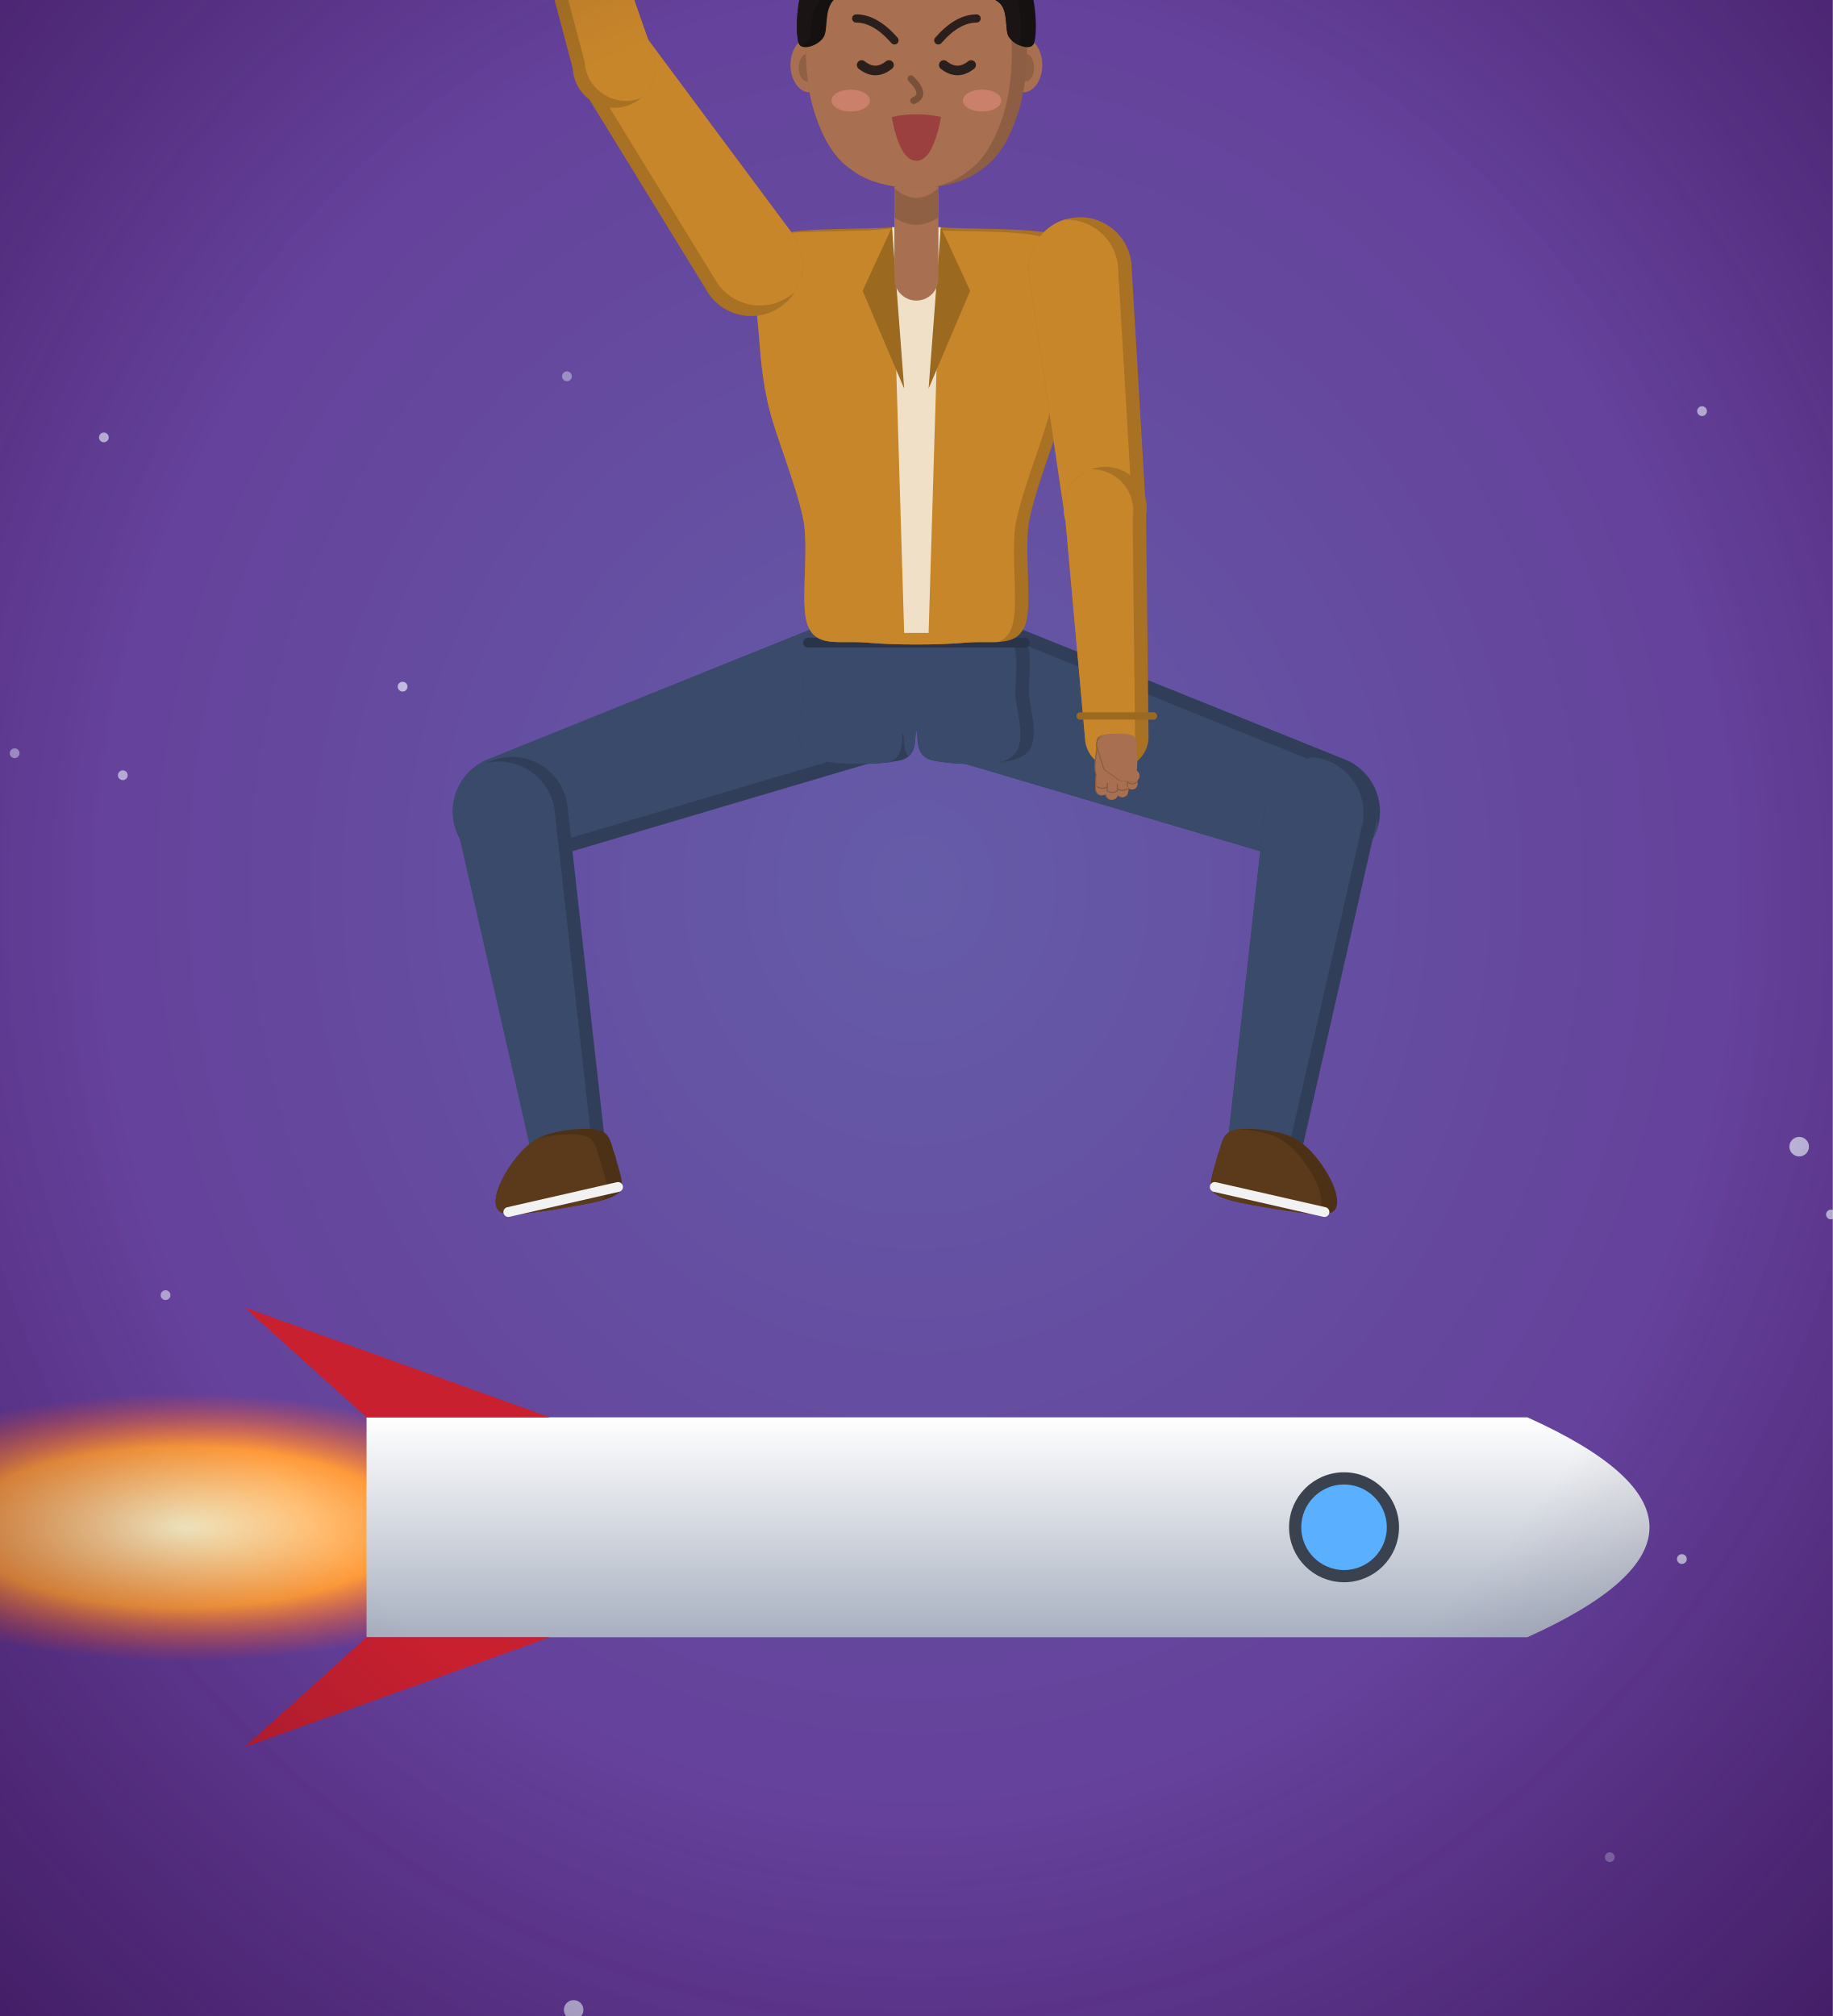
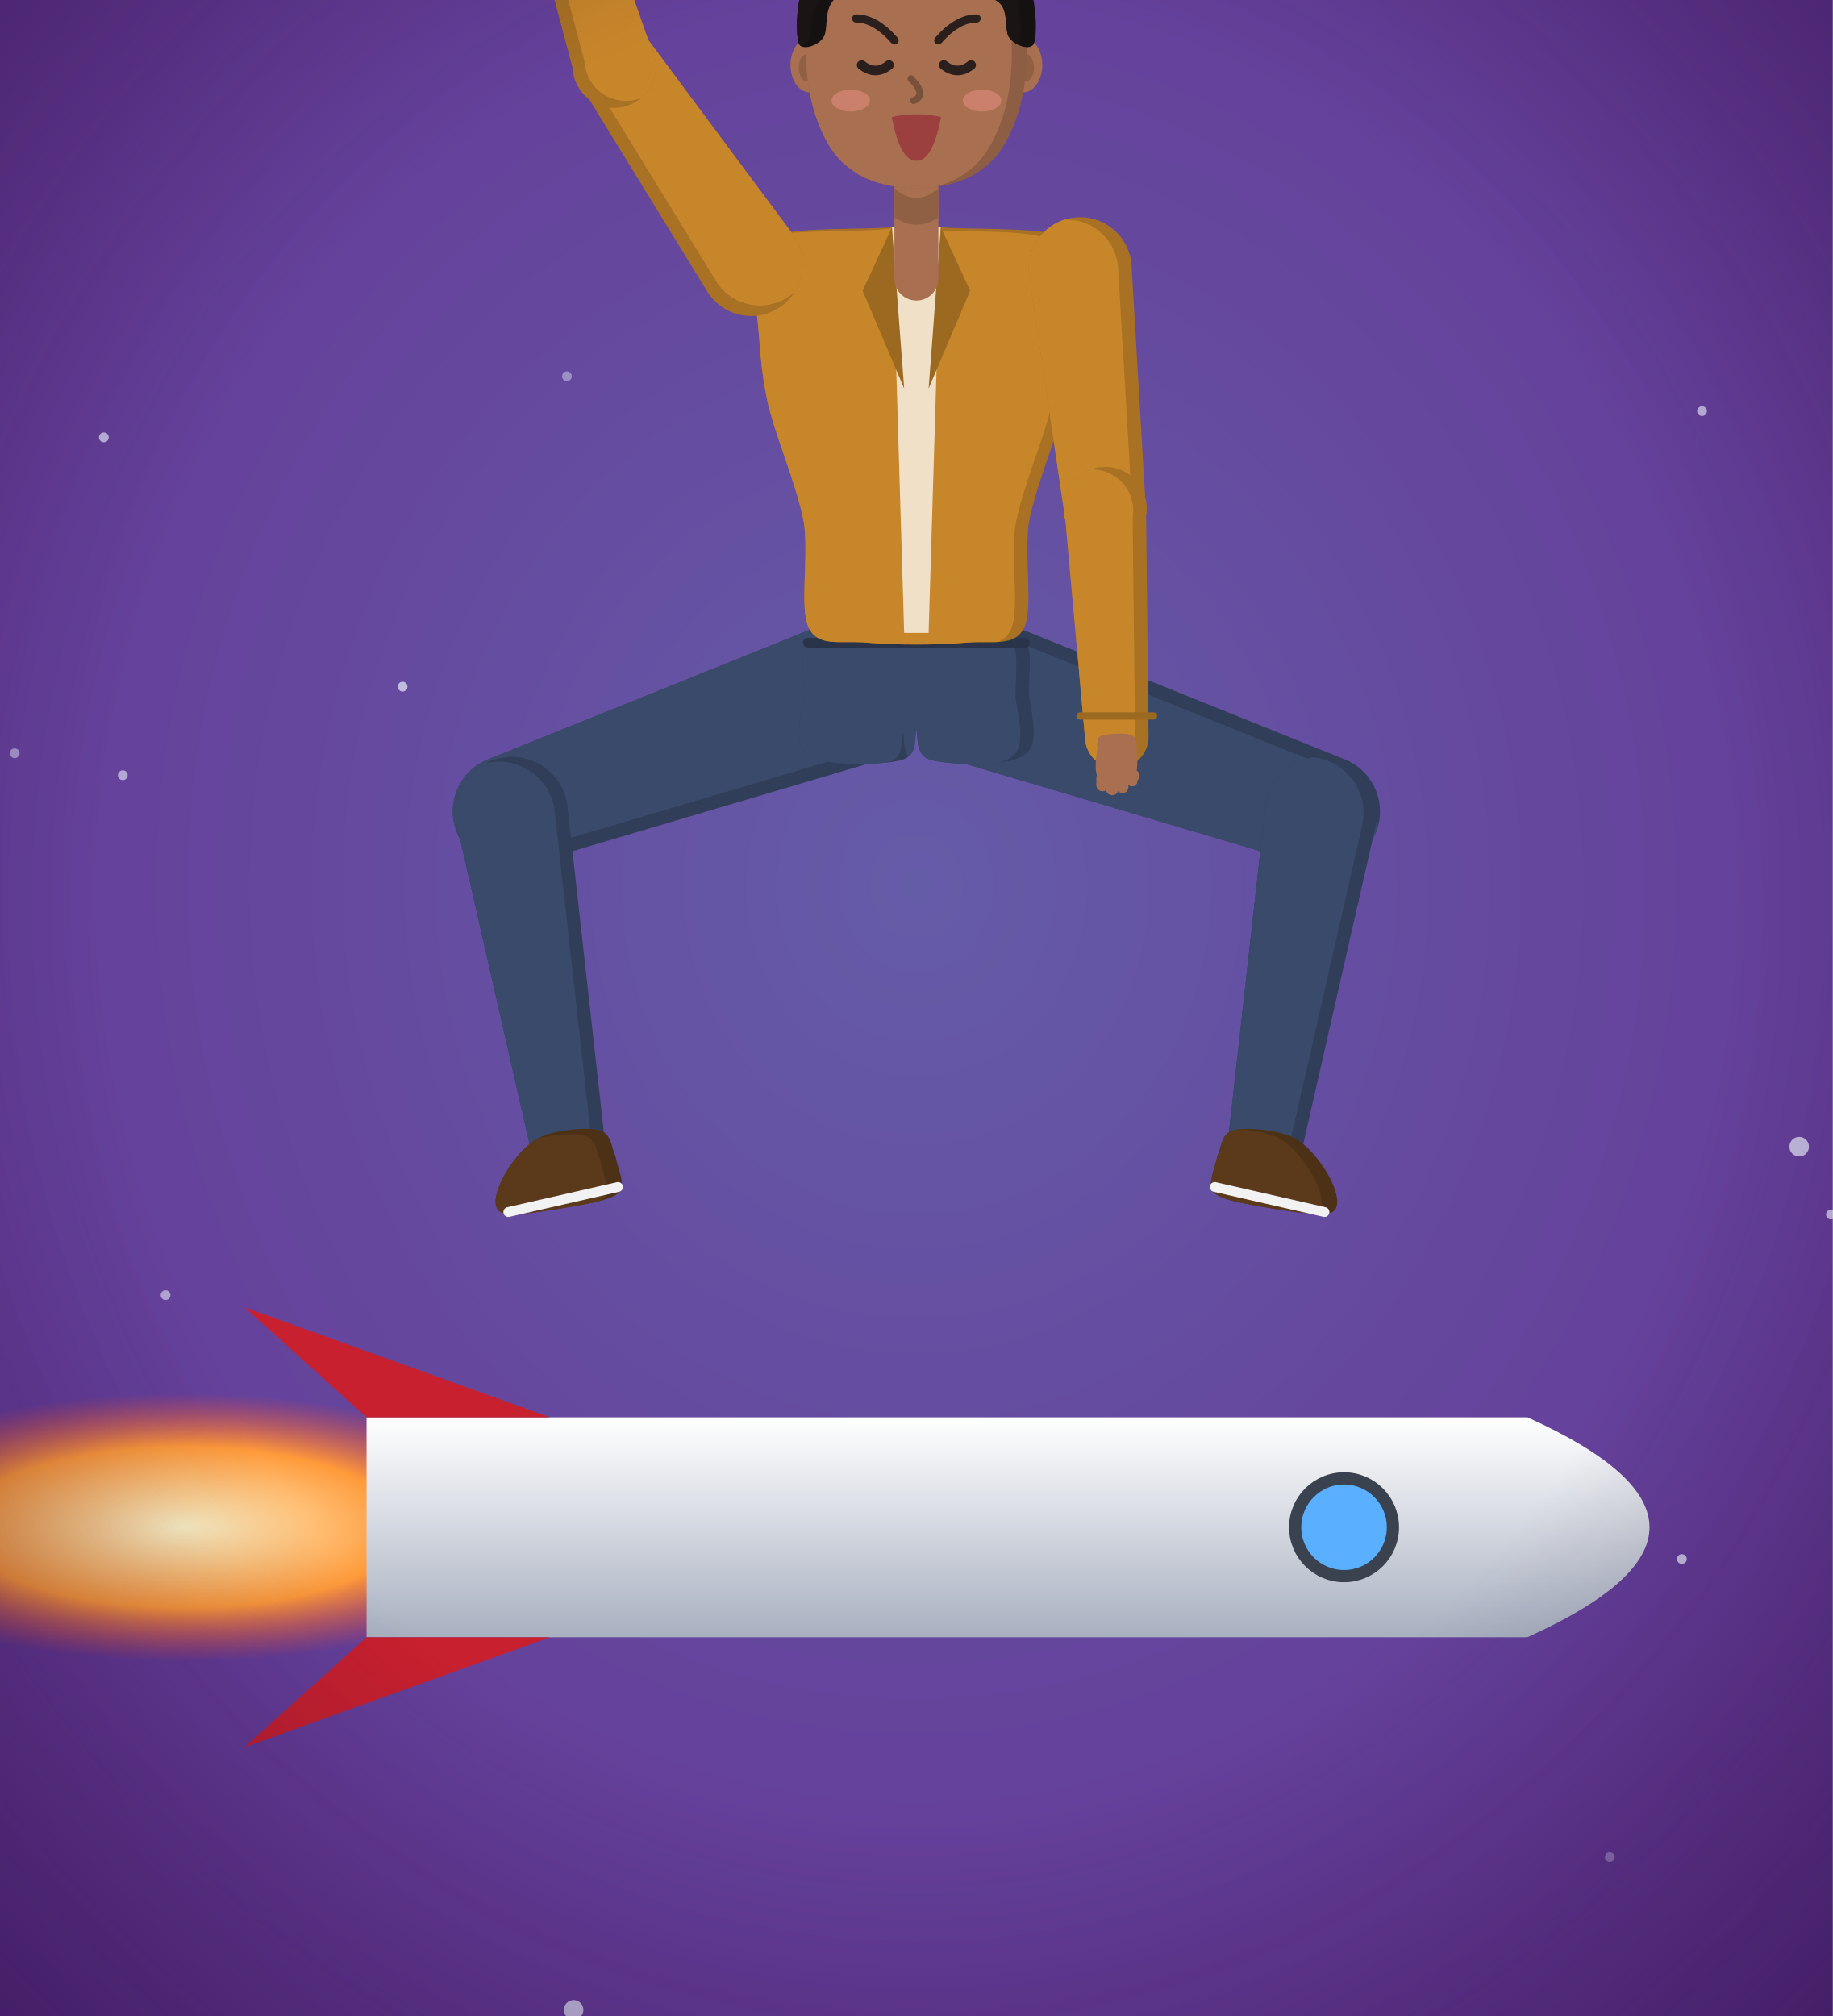
<svg xmlns="http://www.w3.org/2000/svg" viewBox="0 0 300 330" width="300" height="330">
  <defs>
    <radialGradient id="col_exoskeletalists-bg" cx="50%" cy="44%" r="80%">
      <stop offset="0%" stop-color="#655ca8" stop-opacity="1" />
      <stop offset="100%" stop-color="#652d91" stop-opacity="1" />
    </radialGradient>
    <radialGradient id="col_exoskeletalists-vg" cx="50%" cy="45%" r="75%">
      <stop offset="60%" stop-color="#1a0a30" stop-opacity="0" />
      <stop offset="100%" stop-color="#1a0a30" stop-opacity="0.45" />
    </radialGradient>
    <linearGradient id="sj-r" x1="0" y1="0" x2="0" y2="1">
      <stop offset="0%" stop-color="#ffffff" stop-opacity="1" />
      <stop offset="100%" stop-color="#a8b0c0" stop-opacity="1" />
    </linearGradient>
    <radialGradient id="sj-f" cx="50%" cy="50%" r="50%">
      <stop offset="0%" stop-color="#fff4c8" stop-opacity="1" />
      <stop offset="60%" stop-color="#ff9a3a" stop-opacity="1" />
      <stop offset="100%" stop-color="#ff4a2a" stop-opacity="0" />
    </radialGradient>
  </defs>
  <rect width="300" height="330" fill="url(#col_exoskeletalists-bg)" />
  <circle cx="278.6" cy="67.3" r="0.8" fill="#eef2ff" opacity="0.65" />
  <circle cx="27.1" cy="212.0" r="0.8" fill="#eef2ff" opacity="0.55" />
  <circle cx="74.4" cy="265.7" r="0.8" fill="#eef2ff" opacity="0.60" />
  <circle cx="294.5" cy="187.7" r="1.6" fill="#eef2ff" opacity="0.70" />
  <circle cx="17.0" cy="71.6" r="0.8" fill="#eef2ff" opacity="0.67" />
  <circle cx="93.9" cy="329.0" r="1.6" fill="#eef2ff" opacity="0.71" />
  <circle cx="65.9" cy="112.4" r="0.8" fill="#eef2ff" opacity="0.67" />
  <circle cx="29.2" cy="248.9" r="0.8" fill="#eef2ff" opacity="0.66" />
  <circle cx="2.4" cy="123.3" r="0.8" fill="#eef2ff" opacity="0.47" />
  <circle cx="92.8" cy="61.6" r="0.8" fill="#eef2ff" opacity="0.41" />
  <circle cx="263.5" cy="304.0" r="0.8" fill="#eef2ff" opacity="0.35" />
  <circle cx="299.7" cy="198.8" r="0.8" fill="#eef2ff" opacity="0.71" />
  <circle cx="275.3" cy="255.2" r="0.8" fill="#eef2ff" opacity="0.73" />
  <circle cx="20.1" cy="126.9" r="0.8" fill="#eef2ff" opacity="0.58" />
  <ellipse cx="30" cy="250" rx="60" ry="22" fill="url(#sj-f)" />
  <path d="M60,232 L250,232 Q290,250 250,268 L60,268 Z" fill="url(#sj-r)" />
  <path d="M60,232 L40,214 L90,232 Z M60,268 L40,286 L90,268 Z" fill="#c8202e" />
  <circle cx="220" cy="250" r="8" fill="#5ab0ff" stroke="#3a4250" stroke-width="2" />
  <g id="sj">
    <g data-part="hairBack" transform="translate(150,30.8) rotate(0) scale(40) translate(0,1.92)">
      <g transform="translate(0,-1.92) scale(1.12) translate(0,1.92)" />
    </g>
    <g data-part="thighL" transform="translate(160.4,113.2) rotate(-70) scale(40) translate(-0.26,-0.14)">
      <clipPath id="sj-thighLc0">
        <path d="M-0.04,0.16L0.05,1.63A0.23,0.23 0 0 0 0.51,1.63L0.56,0.15A0.3,0.3 0 1 0 -0.04,0.16Z" />
      </clipPath>
      <path d="M-0.04,0.16L0.05,1.63A0.23,0.23 0 0 0 0.51,1.63L0.56,0.15A0.3,0.3 0 1 0 -0.04,0.16Z" fill="#313e59" />
      <g clip-path="url(#sj-thighLc0)">
        <path d="M-0.04,0.16L0.05,1.63A0.23,0.23 0 0 0 0.51,1.63L0.56,0.15A0.3,0.3 0 1 0 -0.04,0.16Z" fill="#3a4a6a" transform="translate(-0.055,0.01)" />
      </g>
    </g>
    <g data-part="thighR" transform="translate(139.6,113.2) rotate(70) scale(40) translate(0.26,-0.14)">
      <clipPath id="sj-thighRc0">
        <path d="M-0.56,0.15L-0.51,1.63A0.23,0.23 0 0 0 -0.05,1.63L0.04,0.16A0.3,0.3 0 1 0 -0.56,0.15Z" />
      </clipPath>
      <path d="M-0.56,0.15L-0.51,1.63A0.23,0.23 0 0 0 -0.05,1.63L0.04,0.16A0.3,0.3 0 1 0 -0.56,0.15Z" fill="#313e59" />
      <g clip-path="url(#sj-thighRc0)">
        <path d="M-0.56,0.15L-0.51,1.63A0.23,0.23 0 0 0 -0.05,1.63L0.04,0.16A0.3,0.3 0 1 0 -0.56,0.15Z" fill="#3a4a6a" transform="translate(-0.055,0.01)" />
      </g>
    </g>
    <g data-part="shinL" transform="translate(216.3,132.7) rotate(10) scale(40) translate(-0.28,-1.62)">
      <clipPath id="sj-shinLc0">
        <path d="M0.05,1.63L0.14,3.05A0.15,0.15 0 0 0 0.44,3.05L0.51,1.63A0.23,0.23 0 1 0 0.05,1.63Z" />
      </clipPath>
      <path d="M0.05,1.63L0.14,3.05A0.15,0.15 0 0 0 0.44,3.05L0.51,1.63A0.23,0.23 0 1 0 0.05,1.63Z" fill="#313e59" />
      <g clip-path="url(#sj-shinLc0)">
        <path d="M0.05,1.63L0.14,3.05A0.15,0.15 0 0 0 0.44,3.05L0.51,1.63A0.23,0.23 0 1 0 0.05,1.63Z" fill="#3a4a6a" transform="translate(-0.055,0.01)" />
      </g>
    </g>
    <g data-part="shinR" transform="translate(83.7,132.7) rotate(-10) scale(40) translate(0.28,-1.62)">
      <clipPath id="sj-shinRc0">
        <path d="M-0.51,1.63L-0.44,3.05A0.15,0.15 0 0 0 -0.14,3.05L-0.05,1.63A0.23,0.23 0 1 0 -0.51,1.63Z" />
      </clipPath>
      <path d="M-0.51,1.63L-0.44,3.05A0.15,0.15 0 0 0 -0.14,3.05L-0.05,1.63A0.23,0.23 0 1 0 -0.51,1.63Z" fill="#313e59" />
      <g clip-path="url(#sj-shinRc0)">
        <path d="M-0.51,1.63L-0.44,3.05A0.15,0.15 0 0 0 -0.14,3.05L-0.05,1.63A0.23,0.23 0 1 0 -0.51,1.63Z" fill="#3a4a6a" transform="translate(-0.055,0.01)" />
      </g>
    </g>
    <g data-part="footL" transform="translate(206.83,188.7) rotate(10) scale(40) translate(-0.29,-3.04)">
      <g transform="translate(0.29,3.04) scale(1.15) translate(-0.29,-3.04)">
        <clipPath id="sj-footLc0">
          <path d="M0.17,2.98C0.21,2.96 0.33,2.95 0.39,2.97C0.45,2.99 0.51,3.05 0.54,3.09C0.57,3.13 0.6,3.19 0.56,3.21C0.52,3.23 0.38,3.23 0.31,3.23C0.24,3.23 0.17,3.23 0.14,3.21C0.11,3.19 0.13,3.12 0.13,3.08C0.14,3.04 0.13,3 0.17,2.98Z" />
        </clipPath>
        <path d="M0.17,2.98C0.21,2.96 0.33,2.95 0.39,2.97C0.45,2.99 0.51,3.05 0.54,3.09C0.57,3.13 0.6,3.19 0.56,3.21C0.52,3.23 0.38,3.23 0.31,3.23C0.24,3.23 0.17,3.23 0.14,3.21C0.11,3.19 0.13,3.12 0.13,3.08C0.14,3.04 0.13,3 0.17,2.98Z" fill="#4c3116" />
        <g clip-path="url(#sj-footLc0)">
          <path d="M0.17,2.98C0.21,2.96 0.33,2.95 0.39,2.97C0.45,2.99 0.51,3.05 0.54,3.09C0.57,3.13 0.6,3.19 0.56,3.21C0.52,3.23 0.38,3.23 0.31,3.23C0.24,3.23 0.17,3.23 0.14,3.21C0.11,3.19 0.13,3.12 0.13,3.08C0.14,3.04 0.13,3 0.17,2.98Z" fill="#5a3a1a" transform="translate(-0.055,0.01)" />
        </g>
        <path d="M0.14,3.19L0.54,3.21" fill="none" stroke="#f2f2f2" stroke-width="0.035" stroke-linecap="round" />
      </g>
    </g>
    <g data-part="footR" transform="translate(93.17,188.7) rotate(-10) scale(40) translate(0.29,-3.04)">
      <g transform="translate(-0.29,3.04) scale(1.15) translate(0.29,-3.04)">
        <clipPath id="sj-footRc0">
          <path d="M-0.17,2.98C-0.21,2.96 -0.33,2.95 -0.39,2.97C-0.45,2.99 -0.51,3.05 -0.54,3.09C-0.57,3.13 -0.6,3.19 -0.56,3.21C-0.52,3.23 -0.38,3.23 -0.31,3.23C-0.24,3.23 -0.17,3.23 -0.14,3.21C-0.11,3.19 -0.13,3.12 -0.13,3.08C-0.14,3.04 -0.13,3 -0.17,2.98Z" />
        </clipPath>
        <path d="M-0.17,2.98C-0.21,2.96 -0.33,2.95 -0.39,2.97C-0.45,2.99 -0.51,3.05 -0.54,3.09C-0.57,3.13 -0.6,3.19 -0.56,3.21C-0.52,3.23 -0.38,3.23 -0.31,3.23C-0.24,3.23 -0.17,3.23 -0.14,3.21C-0.11,3.19 -0.13,3.12 -0.13,3.08C-0.14,3.04 -0.13,3 -0.17,2.98Z" fill="#4c3116" />
        <g clip-path="url(#sj-footRc0)">
          <path d="M-0.17,2.98C-0.21,2.96 -0.33,2.95 -0.39,2.97C-0.45,2.99 -0.51,3.05 -0.54,3.09C-0.57,3.13 -0.6,3.19 -0.56,3.21C-0.52,3.23 -0.38,3.23 -0.31,3.23C-0.24,3.23 -0.17,3.23 -0.14,3.21C-0.11,3.19 -0.13,3.12 -0.13,3.08C-0.14,3.04 -0.13,3 -0.17,2.98Z" fill="#5a3a1a" transform="translate(-0.055,0.01)" />
        </g>
        <path d="M-0.14,3.19L-0.54,3.21" fill="none" stroke="#f2f2f2" stroke-width="0.035" stroke-linecap="round" />
      </g>
    </g>
    <g data-part="pelvis" transform="translate(150,107.6) rotate(0) scale(40) translate(0,0)">
      <clipPath id="sj-pelvisc0">
        <path d="M0.2,-0.12C0.31,-0.12 0.39,-0.15 0.43,-0.1C0.48,-0.06 0.46,0.07 0.46,0.15C0.47,0.23 0.51,0.36 0.44,0.4C0.38,0.45 0.13,0.44 0.06,0.42C-0.01,0.4 0.01,0.32 0,0.3C-0.01,0.28 0.01,0.28 0,0.3C-0.01,0.32 0.01,0.4 -0.06,0.42C-0.13,0.44 -0.38,0.45 -0.44,0.4C-0.51,0.36 -0.47,0.23 -0.46,0.15C-0.46,0.07 -0.48,-0.06 -0.43,-0.1C-0.39,-0.15 -0.31,-0.12 -0.2,-0.12C-0.09,-0.12 0.09,-0.12 0.2,-0.12Z" />
      </clipPath>
      <path d="M0.2,-0.12C0.31,-0.12 0.39,-0.15 0.43,-0.1C0.48,-0.06 0.46,0.07 0.46,0.15C0.47,0.23 0.51,0.36 0.44,0.4C0.38,0.45 0.13,0.44 0.06,0.42C-0.01,0.4 0.01,0.32 0,0.3C-0.01,0.28 0.01,0.28 0,0.3C-0.01,0.32 0.01,0.4 -0.06,0.42C-0.13,0.44 -0.38,0.45 -0.44,0.4C-0.51,0.36 -0.47,0.23 -0.46,0.15C-0.46,0.07 -0.48,-0.06 -0.43,-0.1C-0.39,-0.15 -0.31,-0.12 -0.2,-0.12C-0.09,-0.12 0.09,-0.12 0.2,-0.12Z" fill="#313e59" />
      <g clip-path="url(#sj-pelvisc0)">
        <path d="M0.2,-0.12C0.31,-0.12 0.39,-0.15 0.43,-0.1C0.48,-0.06 0.46,0.07 0.46,0.15C0.47,0.23 0.51,0.36 0.44,0.4C0.38,0.45 0.13,0.44 0.06,0.42C-0.01,0.4 0.01,0.32 0,0.3C-0.01,0.28 0.01,0.28 0,0.3C-0.01,0.32 0.01,0.4 -0.06,0.42C-0.13,0.44 -0.38,0.45 -0.44,0.4C-0.51,0.36 -0.47,0.23 -0.46,0.15C-0.46,0.07 -0.48,-0.06 -0.43,-0.1C-0.39,-0.15 -0.31,-0.12 -0.2,-0.12C-0.09,-0.12 0.09,-0.12 0.2,-0.12Z" fill="#3a4a6a" transform="translate(-0.055,0.01)" />
      </g>
      <path d="M-0.444,-0.06L0.444,-0.06" fill="none" stroke="#29344a" stroke-width="0.04" stroke-linecap="round" />
    </g>
    <g data-part="torso" transform="translate(150,107.6) rotate(0) scale(40) translate(0,0)">
      <clipPath id="sj-torsoc0">
        <path d="M0.1,-1.76C0.21,-1.75 0.47,-1.76 0.57,-1.73C0.67,-1.7 0.68,-1.66 0.69,-1.6C0.7,-1.54 0.66,-1.47 0.65,-1.38C0.64,-1.29 0.64,-1.19 0.61,-1.05C0.58,-0.91 0.49,-0.71 0.46,-0.55C0.44,-0.4 0.48,-0.2 0.44,-0.12C0.4,-0.04 0.31,-0.07 0.2,-0.06C0.09,-0.05 -0.09,-0.05 -0.2,-0.06C-0.31,-0.07 -0.4,-0.04 -0.44,-0.12C-0.48,-0.2 -0.44,-0.4 -0.46,-0.55C-0.49,-0.71 -0.58,-0.91 -0.61,-1.05C-0.64,-1.19 -0.64,-1.29 -0.65,-1.38C-0.66,-1.47 -0.7,-1.54 -0.69,-1.6C-0.68,-1.66 -0.67,-1.7 -0.57,-1.73C-0.47,-1.76 -0.21,-1.75 -0.1,-1.76C0.01,-1.77 -0.01,-1.77 0.1,-1.76Z" />
      </clipPath>
      <path d="M0.1,-1.76C0.21,-1.75 0.47,-1.76 0.57,-1.73C0.67,-1.7 0.68,-1.66 0.69,-1.6C0.7,-1.54 0.66,-1.47 0.65,-1.38C0.64,-1.29 0.64,-1.19 0.61,-1.05C0.58,-0.91 0.49,-0.71 0.46,-0.55C0.44,-0.4 0.48,-0.2 0.44,-0.12C0.4,-0.04 0.31,-0.07 0.2,-0.06C0.09,-0.05 -0.09,-0.05 -0.2,-0.06C-0.31,-0.07 -0.4,-0.04 -0.44,-0.12C-0.48,-0.2 -0.44,-0.4 -0.46,-0.55C-0.49,-0.71 -0.58,-0.91 -0.61,-1.05C-0.64,-1.19 -0.64,-1.29 -0.65,-1.38C-0.66,-1.47 -0.7,-1.54 -0.69,-1.6C-0.68,-1.66 -0.67,-1.7 -0.57,-1.73C-0.47,-1.76 -0.21,-1.75 -0.1,-1.76C0.01,-1.77 -0.01,-1.77 0.1,-1.76Z" fill="#a87123" />
      <g clip-path="url(#sj-torsoc0)">
        <path d="M0.1,-1.76C0.21,-1.75 0.47,-1.76 0.57,-1.73C0.67,-1.7 0.68,-1.66 0.69,-1.6C0.7,-1.54 0.66,-1.47 0.65,-1.38C0.64,-1.29 0.64,-1.19 0.61,-1.05C0.58,-0.91 0.49,-0.71 0.46,-0.55C0.44,-0.4 0.48,-0.2 0.44,-0.12C0.4,-0.04 0.31,-0.07 0.2,-0.06C0.09,-0.05 -0.09,-0.05 -0.2,-0.06C-0.31,-0.07 -0.4,-0.04 -0.44,-0.12C-0.48,-0.2 -0.44,-0.4 -0.46,-0.55C-0.49,-0.71 -0.58,-0.91 -0.61,-1.05C-0.64,-1.19 -0.64,-1.29 -0.65,-1.38C-0.66,-1.47 -0.7,-1.54 -0.69,-1.6C-0.68,-1.66 -0.67,-1.7 -0.57,-1.73C-0.47,-1.76 -0.21,-1.75 -0.1,-1.76C0.01,-1.77 -0.01,-1.77 0.1,-1.76Z" fill="#c8862a" transform="translate(-0.055,0.01)" />
      </g>
      <path d="M-0.1,-1.76L0.1,-1.76L0.05,-0.1L-0.05,-0.1Z" fill="#f0e0c8" />
      <path d="M-0.1,-1.76L-0.22,-1.5L-0.05,-1.1Z M0.1,-1.76L0.22,-1.5L0.05,-1.1Z" fill="#9c6921" />
    </g>
    <g data-part="neck" transform="translate(150,38) rotate(0) scale(40) translate(0,1.74)">
      <path d="M0.09,-1.55L0.09,-1.92A0.09,0.09 0 1 0 -0.09,-1.92L-0.09,-1.55A0.09,0.09 0 0 0 0.09,-1.55Z" fill="#a87050" />
      <path d="M-0.09,-1.92Q0,-1.84 0.09,-1.92L0.09,-1.8Q0,-1.74 -0.09,-1.8Z" fill="#906045" />
    </g>
    <g data-part="upperL" transform="translate(176.8,43.6) rotate(0) scale(40) translate(-0.67,1.6)">
      <clipPath id="sj-upperLc0">
        <path d="M0.46,-1.57L0.61,-0.56A0.17,0.17 0 0 0 0.94,-0.59L0.88,-1.61A0.21,0.21 0 1 0 0.46,-1.57Z" />
      </clipPath>
      <path d="M0.46,-1.57L0.61,-0.56A0.17,0.17 0 0 0 0.94,-0.59L0.88,-1.61A0.21,0.21 0 1 0 0.46,-1.57Z" fill="#a87123" />
      <g clip-path="url(#sj-upperLc0)">
        <path d="M0.46,-1.57L0.61,-0.56A0.17,0.17 0 0 0 0.94,-0.59L0.88,-1.61A0.21,0.21 0 1 0 0.46,-1.57Z" fill="#c8862a" transform="translate(-0.055,0.01)" />
      </g>
    </g>
    <g data-part="upperR" transform="translate(123.2,43.6) rotate(140) scale(40) translate(0.67,1.6)">
      <clipPath id="sj-upperRc0">
        <path d="M-0.88,-1.61L-0.94,-0.59A0.17,0.17 0 0 0 -0.61,-0.56L-0.46,-1.57A0.21,0.21 0 1 0 -0.88,-1.61Z" />
      </clipPath>
      <path d="M-0.88,-1.61L-0.94,-0.59A0.17,0.17 0 0 0 -0.61,-0.56L-0.46,-1.57A0.21,0.21 0 1 0 -0.88,-1.61Z" fill="#a87123" />
      <g clip-path="url(#sj-upperRc0)">
        <path d="M-0.88,-1.61L-0.94,-0.59A0.17,0.17 0 0 0 -0.61,-0.56L-0.46,-1.57A0.21,0.21 0 1 0 -0.88,-1.61Z" fill="#c8862a" transform="translate(-0.055,0.01)" />
      </g>
    </g>
    <g data-part="foreL" transform="translate(180.8,84.4) rotate(0) scale(40) translate(-0.77,0.58)">
      <clipPath id="sj-foreLc0">
        <path d="M0.61,-0.56L0.69,0.33A0.13,0.13 0 0 0 0.95,0.32L0.94,-0.58A0.17,0.17 0 1 0 0.61,-0.56Z" />
      </clipPath>
      <path d="M0.61,-0.56L0.69,0.33A0.13,0.13 0 0 0 0.95,0.32L0.94,-0.58A0.17,0.17 0 1 0 0.61,-0.56Z" fill="#a87123" />
      <g clip-path="url(#sj-foreLc0)">
        <path d="M0.61,-0.56L0.69,0.33A0.13,0.13 0 0 0 0.95,0.32L0.94,-0.58A0.17,0.17 0 1 0 0.61,-0.56Z" fill="#c8862a" transform="translate(-0.055,0.01)" />
      </g>
      <path d="M0.67,0.24L0.97,0.24" fill="none" stroke="#9c6921" stroke-width="0.03" stroke-linecap="round" />
    </g>
    <g data-part="foreR" transform="translate(100.04,9.77) rotate(160) scale(40) translate(0.77,0.58)">
      <clipPath id="sj-foreRc0">
        <path d="M-0.94,-0.58L-0.95,0.32A0.13,0.13 0 0 0 -0.69,0.33L-0.61,-0.56A0.17,0.17 0 1 0 -0.94,-0.58Z" />
      </clipPath>
      <path d="M-0.94,-0.58L-0.95,0.32A0.13,0.13 0 0 0 -0.69,0.33L-0.61,-0.56A0.17,0.17 0 1 0 -0.94,-0.58Z" fill="#a87123" />
      <g clip-path="url(#sj-foreRc0)">
        <path d="M-0.94,-0.58L-0.95,0.32A0.13,0.13 0 0 0 -0.69,0.33L-0.61,-0.56A0.17,0.17 0 1 0 -0.94,-0.58Z" fill="#c8862a" transform="translate(-0.055,0.01)" />
      </g>
      <path d="M-0.97,0.24L-0.67,0.24" fill="none" stroke="#9c6921" stroke-width="0.03" stroke-linecap="round" />
    </g>
    <g data-part="handL" transform="translate(182.8,120.4) rotate(0) scale(40) translate(-0.82,-0.32)">
      <g transform="translate(0.82,0.32) scale(-0.98,0.98)">
        <g transform="scale(0.0042)">
-           <path d="M-15.5,0C-9.67,-3 9.25,-2 15,0C20.75,2 18,7 19,12C20,17 21,25.17 21,30C21,34.83 20.5,38.17 19,41C17.5,43.83 14.67,45.5 12,47C9.33,48.5 6,49.67 3,50C0,50.33 -3.17,49.83 -6,49C-8.83,48.17 -11.75,47 -14,45C-16.25,43 -18.5,41.5 -19.5,37C-20.5,32.5 -20.67,24.17 -20,18C-19.33,11.83 -21.33,3 -15.5,0Z" fill="#8d5e43" transform="translate(1.2,0.2)" />
-           <path d="M-20.3,39.82L-20.56,47.31A5.03,5.03 0 0 0 -10.52,48.01L-9.73,40.56A5.3,5.3 0 1 0 -20.3,39.82Z" fill="#8d5e43" transform="translate(1.2,0.2)" />
-           <path d="M-20.5,48.25L-20.32,49.41A4.77,4.77 0 0 0 -11.04,50.05L-10.7,48.93A5.03,5.03 0 1 0 -20.5,48.25Z" fill="#8d5e43" transform="translate(1.2,0.2)" />
-           <path d="M-20.38,48.68a4.77,4.77 0 1 0 9.54,0a4.77,4.77 0 1 0 -9.54,0Z" fill="#8d5e43" transform="translate(1.2,0.2)" />
-           <path d="M-11.6,44.03L-11.56,54.02A5.79,5.79 0 0 0 0.02,54.32L0.59,44.35A6.1,6.1 0 1 0 -11.6,44.03Z" fill="#8d5e43" transform="translate(1.2,0.2)" />
-           <path d="M-11.47,54.98L-11.21,56.49A5.49,5.49 0 0 0 -0.45,56.77L-0.11,55.28A5.79,5.79 0 1 0 -11.47,54.98Z" fill="#8d5e43" transform="translate(1.2,0.2)" />
-           <path d="M-10.24,58.79L-10.01,59.11A5.18,5.18 0 0 0 -1.79,59.33L-1.54,59.02A5.49,5.49 0 1 0 -10.24,58.79Z" fill="#8d5e43" transform="translate(1.2,0.2)" />
-           <path d="M-2,45.19L-1.67,56.18A6.17,6.17 0 0 0 10.67,56.18L11,45.19A6.5,6.5 0 1 0 -2,45.19Z" fill="#8d5e43" transform="translate(1.2,0.2)" />
-           <path d="M-1.56,57.19L-1.24,58.81A5.85,5.85 0 0 0 10.24,58.81L10.56,57.19A6.17,6.17 0 1 0 -1.56,57.19Z" fill="#8d5e43" transform="translate(1.2,0.2)" />
-           <path d="M-0.22,61.14L0.04,61.49A5.52,5.52 0 0 0 8.96,61.49L9.22,61.14A5.85,5.85 0 1 0 -0.22,61.14Z" fill="#8d5e43" transform="translate(1.2,0.2)" />
-           <path d="M7.71,42.42L8.38,52.39A5.98,5.98 0 0 0 20.33,51.97L20.3,41.98A6.3,6.3 0 1 0 7.71,42.42Z" fill="#8d5e43" transform="translate(1.2,0.2)" />
-           <path d="M8.53,53.41L8.89,54.89A5.67,5.67 0 0 0 19.99,54.5L20.25,53A5.98,5.98 0 1 0 8.53,53.41Z" fill="#8d5e43" transform="translate(1.2,0.2)" />
-           <path d="M10.13,57.28L10.38,57.57A5.35,5.35 0 0 0 18.69,57.28L18.93,56.97A5.67,5.67 0 1 0 10.13,57.28Z" fill="#8d5e43" transform="translate(1.2,0.2)" />
          <path d="M-15.5,0C-9.67,-3 9.25,-2 15,0C20.75,2 18,7 19,12C20,17 21,25.17 21,30C21,34.83 20.5,38.17 19,41C17.5,43.83 14.67,45.5 12,47C9.33,48.5 6,49.67 3,50C0,50.33 -3.17,49.83 -6,49C-8.83,48.17 -11.75,47 -14,45C-16.25,43 -18.5,41.5 -19.5,37C-20.5,32.5 -20.67,24.17 -20,18C-19.33,11.83 -21.33,3 -15.5,0Z" fill="#a87050" />
-           <path d="M-20.3,39.82L-20.56,47.31A5.03,5.03 0 0 0 -10.52,48.01L-9.73,40.56A5.3,5.3 0 1 0 -20.3,39.82Z" fill="#a87050" />
-           <path d="M-20.5,48.25L-20.32,49.41A4.77,4.77 0 0 0 -11.04,50.05L-10.7,48.93A5.03,5.03 0 1 0 -20.5,48.25Z" fill="#a87050" />
-           <path d="M-20.38,48.68a4.77,4.77 0 1 0 9.54,0a4.77,4.77 0 1 0 -9.54,0Z" fill="#a87050" />
-           <path d="M-11.6,44.03L-11.56,54.02A5.79,5.79 0 0 0 0.02,54.32L0.59,44.35A6.1,6.1 0 1 0 -11.6,44.03Z" fill="#a87050" />
-           <path d="M-11.47,54.98L-11.21,56.49A5.49,5.49 0 0 0 -0.45,56.77L-0.11,55.28A5.79,5.79 0 1 0 -11.47,54.98Z" fill="#a87050" />
-           <path d="M-10.24,58.79L-10.01,59.11A5.18,5.18 0 0 0 -1.79,59.33L-1.54,59.02A5.49,5.49 0 1 0 -10.24,58.79Z" fill="#a87050" />
-           <path d="M-2,45.19L-1.67,56.18A6.17,6.17 0 0 0 10.67,56.18L11,45.19A6.5,6.5 0 1 0 -2,45.19Z" fill="#a87050" />
-           <path d="M-1.56,57.19L-1.24,58.81A5.85,5.85 0 0 0 10.24,58.81L10.56,57.19A6.17,6.17 0 1 0 -1.56,57.19Z" fill="#a87050" />
-           <path d="M-0.22,61.14L0.04,61.49A5.52,5.52 0 0 0 8.96,61.49L9.22,61.14A5.85,5.85 0 1 0 -0.22,61.14Z" fill="#a87050" />
-           <path d="M7.71,42.42L8.38,52.39A5.98,5.98 0 0 0 20.33,51.97L20.3,41.98A6.3,6.3 0 1 0 7.71,42.42Z" fill="#a87050" />
-           <path d="M8.53,53.41L8.89,54.89A5.67,5.67 0 0 0 19.99,54.5L20.25,53A5.98,5.98 0 1 0 8.53,53.41Z" fill="#a87050" />
-           <path d="M10.13,57.28L10.38,57.57A5.35,5.35 0 0 0 18.69,57.28L18.93,56.97A5.67,5.67 0 1 0 10.13,57.28Z" fill="#a87050" />
+           <path d="M-20.3,39.89L-20.41,45.28A5.03,5.03 0 0 0 -10.38,45.98L-9.74,40.63A5.3,5.3 0 1 0 -20.3,39.89Z" fill="#a87050" />
+           <path d="M-20.41,45.39a5.03,5.03 0 1 0 10.07,0a5.03,5.03 0 1 0 -10.07,0Z" fill="#a87050" />
+           <path d="M-20.16,45.59a4.77,4.77 0 1 0 9.54,0a4.77,4.77 0 1 0 -9.54,0Z" fill="#a87050" />
+           <path d="M-11.6,44.1L-11.48,51.29A5.79,5.79 0 0 0 0.09,51.59L0.59,44.42A6.1,6.1 0 1 0 -11.6,44.1Z" fill="#a87050" />
+           <path d="M-11.48,51.2a5.79,5.79 0 1 0 11.59,0a5.79,5.79 0 1 0 -11.59,0Z" fill="#a87050" />
+           <path d="M-11.19,51.46a5.49,5.49 0 1 0 10.98,0a5.49,5.49 0 1 0 -10.98,0Z" fill="#a87050" />
+           <path d="M-1.99,45.27L-1.67,53.17A6.17,6.17 0 0 0 10.67,53.17L10.99,45.27A6.5,6.5 0 1 0 -1.99,45.27Z" fill="#a87050" />
+           <path d="M-1.67,52.92a6.17,6.17 0 1 0 12.35,0a6.17,6.17 0 1 0 -12.35,0Z" fill="#a87050" />
+           <path d="M-1.35,53.2a5.85,5.85 0 1 0 11.7,0a5.85,5.85 0 1 0 -11.7,0Z" fill="#a87050" />
+           <path d="M7.72,42.5L8.28,49.67A5.98,5.98 0 0 0 20.24,49.25L20.3,42.06A6.3,6.3 0 1 0 7.72,42.5Z" fill="#a87050" />
+           <path d="M8.27,49.2a5.98,5.98 0 1 0 11.97,0a5.98,5.98 0 1 0 -11.97,0Z" fill="#a87050" />
+           <path d="M8.59,49.46a5.67,5.67 0 1 0 11.34,0a5.67,5.67 0 1 0 -11.34,0Z" fill="#a87050" />
        </g>
        <g transform="scale(0.0042)">
-           <path d="M2.57,7.29L-1.56,27.65A7.4,7.4 0 0 0 12.72,31.42L19.17,11.67A8.6,8.6 0 1 0 2.57,7.29Z" fill="#8d5e43" transform="translate(1.2,0.2)" />
-           <path d="M0.77,23.6L-10.07,33.25A6.6,6.6 0 0 0 -1.85,43.56L9.98,35.15A7.4,7.4 0 1 0 0.77,23.6Z" fill="#8d5e43" transform="translate(1.2,0.2)" />
-           <path d="M-7.19,31.76L-18.26,34.37A5.8,5.8 0 0 0 -16.4,45.79L-5.07,44.75A6.6,6.6 0 1 0 -7.19,31.76Z" fill="#8d5e43" transform="translate(1.2,0.2)" />
          <path d="M2.57,7.29L-1.56,27.65A7.4,7.4 0 0 0 12.72,31.42L19.17,11.67A8.6,8.6 0 1 0 2.57,7.29Z" fill="#a87050" />
          <path d="M0.77,23.6L-10.07,33.25A6.6,6.6 0 0 0 -1.85,43.56L9.98,35.15A7.4,7.4 0 1 0 0.77,23.6Z" fill="#a87050" />
          <path d="M-7.19,31.76L-18.26,34.37A5.8,5.8 0 0 0 -16.4,45.79L-5.07,44.75A6.6,6.6 0 1 0 -7.19,31.76Z" fill="#a87050" />
        </g>
-         <g transform="scale(0.0042)">
-           <path d="M9.32,47.5L9.42,54" fill="none" stroke="#865a40" stroke-width="1.1" stroke-linecap="round" />
-         </g>
-         <g transform="scale(0.0042)">
-           <path d="M-0.55,48.5L-0.63,55" fill="none" stroke="#865a40" stroke-width="1.1" stroke-linecap="round" />
-         </g>
-         <g transform="scale(0.0042)">
-           <path d="M-10.43,46L-10.64,50.74" fill="none" stroke="#865a40" stroke-width="1.1" stroke-linecap="round" />
-         </g>
-         <g transform="scale(0.0042)">
-           <path d="M-19.76,46.48Q-15.52,49.48 -11.28,46.48" fill="none" stroke="#865a40" stroke-width="1.1" stroke-linecap="round" />
-         </g>
-         <g transform="scale(0.0042)">
-           <path d="M-10.64,53Q-5.76,56 -0.88,53" fill="none" stroke="#865a40" stroke-width="1.1" stroke-linecap="round" />
-         </g>
-         <g transform="scale(0.0042)">
-           <path d="M-0.7,55Q4.5,58 9.7,55" fill="none" stroke="#865a40" stroke-width="1.1" stroke-linecap="round" />
-         </g>
-         <g transform="scale(0.0042)">
-           <path d="M9.31,50.99Q14.35,53.99 19.39,50.99" fill="none" stroke="#865a40" stroke-width="1.1" stroke-linecap="round" />
-         </g>
      </g>
    </g>
    <g data-part="handR" transform="translate(89.61,-24.74) rotate(160) scale(40) translate(0.82,-0.32)">
      <g transform="translate(-0.82,0.32) scale(0.98,0.98)">
        <g transform="scale(0.0042)">
-           <path d="M-15.5,0C-9.67,-3 9.25,-2 15,0C20.75,2 18,7 19,12C20,17 21,25.17 21,30C21,34.83 20.5,38.17 19,41C17.5,43.83 14.67,45.5 12,47C9.33,48.5 6,49.67 3,50C0,50.33 -3.17,49.83 -6,49C-8.83,48.17 -11.75,47 -14,45C-16.25,43 -18.5,41.5 -19.5,37C-20.5,32.5 -20.67,24.17 -20,18C-19.33,11.83 -21.33,3 -15.5,0Z" fill="#8d5e43" transform="translate(1.2,0.2)" />
-           <path d="M-20.07,38.45L-24.45,52.79A5.03,5.03 0 0 0 -14.87,55.91L-9.99,41.73A5.3,5.3 0 1 0 -20.07,38.45Z" fill="#8d5e43" transform="translate(1.2,0.2)" />
-           <path d="M-24.46,52.84L-27.3,62.42A4.77,4.77 0 0 0 -18.23,65.37L-14.89,55.95A5.03,5.03 0 1 0 -24.46,52.84Z" fill="#8d5e43" transform="translate(1.2,0.2)" />
-           <path d="M-27.31,62.45L-29.53,70.14A4.5,4.5 0 0 0 -20.96,72.92L-18.24,65.4A4.77,4.77 0 1 0 -27.31,62.45Z" fill="#8d5e43" transform="translate(1.2,0.2)" />
-           <path d="M-11.56,43.3L-13.87,63.16A5.79,5.79 0 0 0 -2.38,64.67L0.53,44.89A6.1,6.1 0 1 0 -11.56,43.3Z" fill="#8d5e43" transform="translate(1.2,0.2)" />
-           <path d="M-13.87,63.21L-15.27,76.13A5.49,5.49 0 0 0 -4.38,77.56L-2.38,64.72A5.79,5.79 0 1 0 -13.87,63.21Z" fill="#8d5e43" transform="translate(1.2,0.2)" />
-           <path d="M-15.27,76.17L-16.27,86.11A5.18,5.18 0 0 0 -6,87.47L-4.39,77.6A5.49,5.49 0 1 0 -15.27,76.17Z" fill="#8d5e43" transform="translate(1.2,0.2)" />
-           <path d="M-1.99,45.32L-0.9,67.29A6.17,6.17 0 0 0 11.44,66.86L11,44.87A6.5,6.5 0 1 0 -1.99,45.32Z" fill="#8d5e43" transform="translate(1.2,0.2)" />
-           <path d="M-0.9,67.35L-0.08,81.32A5.85,5.85 0 0 0 11.61,80.91L11.44,66.91A6.17,6.17 0 1 0 -0.9,67.35Z" fill="#8d5e43" transform="translate(1.2,0.2)" />
-           <path d="M-0.08,81.35L0.63,92.33A5.52,5.52 0 0 0 11.67,91.94L11.61,80.95A5.85,5.85 0 1 0 -0.08,81.35Z" fill="#8d5e43" transform="translate(1.2,0.2)" />
-           <path d="M7.86,43.41L12.32,62.9A5.98,5.98 0 0 0 24.03,60.41L20.18,40.79A6.3,6.3 0 1 0 7.86,43.41Z" fill="#8d5e43" transform="translate(1.2,0.2)" />
-           <path d="M12.34,62.95L15.35,75.59A5.67,5.67 0 0 0 26.43,73.23L24.04,60.46A5.98,5.98 0 1 0 12.34,62.95Z" fill="#8d5e43" transform="translate(1.2,0.2)" />
-           <path d="M15.35,75.63L17.74,85.34A5.35,5.35 0 0 0 28.21,83.11L26.44,73.28A5.67,5.67 0 1 0 15.35,75.63Z" fill="#8d5e43" transform="translate(1.2,0.2)" />
-           <path d="M7.57,16.89L26.63,25.16A7.4,7.4 0 0 0 33.29,11.97L15.31,1.56A8.6,8.6 0 1 0 7.57,16.89Z" fill="#8d5e43" transform="translate(1.2,0.2)" />
-           <path d="M26.53,25.12L39.76,31.09A6.6,6.6 0 0 0 45.83,19.39L33.34,12.01A7.4,7.4 0 1 0 26.53,25.12Z" fill="#8d5e43" transform="translate(1.2,0.2)" />
-           <path d="M38.72,30.5L48.07,36.98A5.8,5.8 0 0 0 55.31,27.95L46.96,20.23A6.6,6.6 0 1 0 38.72,30.5Z" fill="#8d5e43" transform="translate(1.2,0.2)" />
          <path d="M-15.5,0C-9.67,-3 9.25,-2 15,0C20.75,2 18,7 19,12C20,17 21,25.17 21,30C21,34.83 20.5,38.17 19,41C17.5,43.83 14.67,45.5 12,47C9.33,48.5 6,49.67 3,50C0,50.33 -3.17,49.83 -6,49C-8.83,48.17 -11.75,47 -14,45C-16.25,43 -18.5,41.5 -19.5,37C-20.5,32.5 -20.67,24.17 -20,18C-19.33,11.83 -21.33,3 -15.5,0Z" fill="#a87050" />
          <path d="M-20.07,38.45L-24.45,52.79A5.03,5.03 0 0 0 -14.87,55.91L-9.99,41.73A5.3,5.3 0 1 0 -20.07,38.45Z" fill="#a87050" />
          <path d="M-24.46,52.84L-27.3,62.42A4.77,4.77 0 0 0 -18.23,65.37L-14.89,55.95A5.03,5.03 0 1 0 -24.46,52.84Z" fill="#a87050" />
          <path d="M-27.31,62.45L-29.53,70.14A4.5,4.5 0 0 0 -20.96,72.92L-18.24,65.4A4.77,4.77 0 1 0 -27.31,62.45Z" fill="#a87050" />
          <path d="M-11.56,43.3L-13.87,63.16A5.79,5.79 0 0 0 -2.38,64.67L0.53,44.89A6.1,6.1 0 1 0 -11.56,43.3Z" fill="#a87050" />
          <path d="M-13.87,63.21L-15.27,76.13A5.49,5.49 0 0 0 -4.38,77.56L-2.38,64.72A5.79,5.79 0 1 0 -13.87,63.21Z" fill="#a87050" />
          <path d="M-15.27,76.17L-16.27,86.11A5.18,5.18 0 0 0 -6,87.47L-4.39,77.6A5.49,5.49 0 1 0 -15.27,76.17Z" fill="#a87050" />
          <path d="M-1.99,45.32L-0.9,67.29A6.17,6.17 0 0 0 11.44,66.86L11,44.87A6.5,6.5 0 1 0 -1.99,45.32Z" fill="#a87050" />
          <path d="M-0.9,67.35L-0.08,81.32A5.85,5.85 0 0 0 11.61,80.91L11.44,66.91A6.17,6.17 0 1 0 -0.9,67.35Z" fill="#a87050" />
          <path d="M-0.08,81.35L0.63,92.33A5.52,5.52 0 0 0 11.67,91.94L11.61,80.95A5.85,5.85 0 1 0 -0.08,81.35Z" fill="#a87050" />
          <path d="M7.86,43.41L12.32,62.9A5.98,5.98 0 0 0 24.03,60.41L20.18,40.79A6.3,6.3 0 1 0 7.86,43.41Z" fill="#a87050" />
          <path d="M12.34,62.95L15.35,75.59A5.67,5.67 0 0 0 26.43,73.23L24.04,60.46A5.98,5.98 0 1 0 12.34,62.95Z" fill="#a87050" />
          <path d="M15.35,75.63L17.74,85.34A5.35,5.35 0 0 0 28.21,83.11L26.44,73.28A5.67,5.67 0 1 0 15.35,75.63Z" fill="#a87050" />
          <path d="M7.57,16.89L26.63,25.16A7.4,7.4 0 0 0 33.29,11.97L15.31,1.56A8.6,8.6 0 1 0 7.57,16.89Z" fill="#a87050" />
          <path d="M26.53,25.12L39.76,31.09A6.6,6.6 0 0 0 45.83,19.39L33.34,12.01A7.4,7.4 0 1 0 26.53,25.12Z" fill="#a87050" />
          <path d="M38.72,30.5L48.07,36.98A5.8,5.8 0 0 0 55.31,27.95L46.96,20.23A6.6,6.6 0 1 0 38.72,30.5Z" fill="#a87050" />
        </g>
-         <g transform="scale(0.0042)">
-           <path d="M9.72,47.47L11.71,64.27" fill="none" stroke="#865a40" stroke-width="1.1" stroke-linecap="round" />
-         </g>
-         <g transform="scale(0.0042)">
-           <path d="M-0.68,48.5L-1.42,65.41" fill="none" stroke="#865a40" stroke-width="1.1" stroke-linecap="round" />
-         </g>
      </g>
    </g>
    <g data-part="head" transform="translate(150,30.8) rotate(0) scale(40) translate(0,1.92)">
      <g transform="translate(0,-1.92) scale(1.12) translate(0,1.92)">
        <path d="M0.32,-2.37a0.07,0.1 0 1 0 0.14,0a0.07,0.1 0 1 0 -0.14,0ZM-0.46,-2.37a0.07,0.1 0 1 0 0.14,0a0.07,0.1 0 1 0 -0.14,0Z" fill="#a87050" />
        <path d="M0.37,-2.36a0.03,0.05 0 1 0 0.06,0a0.03,0.05 0 1 0 -0.06,0ZM-0.43,-2.36a0.03,0.05 0 1 0 0.06,0a0.03,0.05 0 1 0 -0.06,0Z" fill="#906045" />
        <clipPath id="sj-headc2">
          <path d="M0,-2.89C0.1,-2.89 0.23,-2.89 0.3,-2.83C0.37,-2.77 0.39,-2.62 0.4,-2.51C0.41,-2.4 0.4,-2.28 0.37,-2.19C0.34,-2.1 0.3,-2.03 0.24,-1.99C0.18,-1.94 0.08,-1.92 0,-1.92C-0.08,-1.92 -0.18,-1.94 -0.24,-1.99C-0.3,-2.03 -0.34,-2.1 -0.37,-2.19C-0.4,-2.28 -0.41,-2.4 -0.4,-2.51C-0.39,-2.62 -0.37,-2.77 -0.3,-2.83C-0.23,-2.89 -0.1,-2.89 0,-2.89Z" />
        </clipPath>
        <path d="M0,-2.89C0.1,-2.89 0.23,-2.89 0.3,-2.83C0.37,-2.77 0.39,-2.62 0.4,-2.51C0.41,-2.4 0.4,-2.28 0.37,-2.19C0.34,-2.1 0.3,-2.03 0.24,-1.99C0.18,-1.94 0.08,-1.92 0,-1.92C-0.08,-1.92 -0.18,-1.94 -0.24,-1.99C-0.3,-2.03 -0.34,-2.1 -0.37,-2.19C-0.4,-2.28 -0.41,-2.4 -0.4,-2.51C-0.39,-2.62 -0.37,-2.77 -0.3,-2.83C-0.23,-2.89 -0.1,-2.89 0,-2.89Z" fill="#8d5e43" />
        <g clip-path="url(#sj-headc2)">
          <path d="M0,-2.89C0.1,-2.89 0.23,-2.89 0.3,-2.83C0.37,-2.77 0.39,-2.62 0.4,-2.51C0.41,-2.4 0.4,-2.28 0.37,-2.19C0.34,-2.1 0.3,-2.03 0.24,-1.99C0.18,-1.94 0.08,-1.92 0,-1.92C-0.08,-1.92 -0.18,-1.94 -0.24,-1.99C-0.3,-2.03 -0.34,-2.1 -0.37,-2.19C-0.4,-2.28 -0.41,-2.4 -0.4,-2.51C-0.39,-2.62 -0.37,-2.77 -0.3,-2.83C-0.23,-2.89 -0.1,-2.89 0,-2.89Z" fill="#a87050" transform="translate(-0.055,0.01)" />
        </g>
        <path d="M0.17,-2.24a0.07,0.04 0 1 0 0.14,0a0.07,0.04 0 1 0 -0.14,0ZM-0.31,-2.24a0.07,0.04 0 1 0 0.14,0a0.07,0.04 0 1 0 -0.14,0Z" fill="#ee8f88" opacity="0.5" />
        <path d="M-0.02,-2.32Q0.04,-2.26 -0.01,-2.24" fill="none" stroke="#79513a" stroke-width="0.025" stroke-linecap="round" />
        <path d="M-0.2,-2.37Q-0.15,-2.33 -0.1,-2.37" fill="none" stroke="#2a1f1c" stroke-width="0.035" stroke-linecap="round" />
        <path d="M0.2,-2.37Q0.15,-2.33 0.1,-2.37" fill="none" stroke="#2a1f1c" stroke-width="0.035" stroke-linecap="round" />
        <path d="M-0.22,-2.54Q-0.15,-2.54 -0.08,-2.46" fill="none" stroke="#2a1f1c" stroke-width="0.03" stroke-linecap="round" />
        <path d="M0.22,-2.54Q0.15,-2.54 0.08,-2.46" fill="none" stroke="#2a1f1c" stroke-width="0.03" stroke-linecap="round" />
        <path d="M-0.09,-2.18Q0,-2.2 0.09,-2.18Q0.06,-2.02 0,-2.02Q-0.06,-2.02 -0.09,-2.18Z" fill="#9b3f3f" />
        <clipPath id="sj-headc10">
          <path d="M0,-2.93C0.1,-2.93 0.23,-2.92 0.3,-2.87C0.37,-2.83 0.4,-2.71 0.42,-2.64C0.44,-2.57 0.44,-2.48 0.43,-2.45C0.42,-2.42 0.36,-2.44 0.34,-2.47C0.32,-2.49 0.34,-2.57 0.3,-2.6C0.26,-2.63 0.17,-2.65 0.1,-2.66C0.03,-2.67 -0.05,-2.69 -0.12,-2.68C-0.19,-2.67 -0.26,-2.65 -0.3,-2.61C-0.34,-2.57 -0.32,-2.5 -0.34,-2.47C-0.36,-2.44 -0.42,-2.42 -0.43,-2.45C-0.44,-2.48 -0.44,-2.57 -0.42,-2.64C-0.4,-2.71 -0.37,-2.83 -0.3,-2.87C-0.23,-2.92 -0.1,-2.93 0,-2.93ZM-0.36,-2.77C-0.36,-3.01 -0.1,-3.09 0.08,-3.01C0.18,-3.15 0.34,-3.15 0.42,-3.09C0.34,-3.03 0.32,-2.97 0.36,-2.91C0.44,-2.91 0.48,-2.83 0.44,-2.73C0.36,-2.85 0.0,-2.89 -0.36,-2.77Z" />
        </clipPath>
        <path d="M0,-2.93C0.1,-2.93 0.23,-2.92 0.3,-2.87C0.37,-2.83 0.4,-2.71 0.42,-2.64C0.44,-2.57 0.44,-2.48 0.43,-2.45C0.42,-2.42 0.36,-2.44 0.34,-2.47C0.32,-2.49 0.34,-2.57 0.3,-2.6C0.26,-2.63 0.17,-2.65 0.1,-2.66C0.03,-2.67 -0.05,-2.69 -0.12,-2.68C-0.19,-2.67 -0.26,-2.65 -0.3,-2.61C-0.34,-2.57 -0.32,-2.5 -0.34,-2.47C-0.36,-2.44 -0.42,-2.42 -0.43,-2.45C-0.44,-2.48 -0.44,-2.57 -0.42,-2.64C-0.4,-2.71 -0.37,-2.83 -0.3,-2.87C-0.23,-2.92 -0.1,-2.93 0,-2.93ZM-0.36,-2.77C-0.36,-3.01 -0.1,-3.09 0.08,-3.01C0.18,-3.15 0.34,-3.15 0.42,-3.09C0.34,-3.03 0.32,-2.97 0.36,-2.91C0.44,-2.91 0.48,-2.83 0.44,-2.73C0.36,-2.85 0.0,-2.89 -0.36,-2.77Z" fill="#161111" />
        <g clip-path="url(#sj-headc10)">
          <path d="M0,-2.93C0.1,-2.93 0.23,-2.92 0.3,-2.87C0.37,-2.83 0.4,-2.71 0.42,-2.64C0.44,-2.57 0.44,-2.48 0.43,-2.45C0.42,-2.42 0.36,-2.44 0.34,-2.47C0.32,-2.49 0.34,-2.57 0.3,-2.6C0.26,-2.63 0.17,-2.65 0.1,-2.66C0.03,-2.67 -0.05,-2.69 -0.12,-2.68C-0.19,-2.67 -0.26,-2.65 -0.3,-2.61C-0.34,-2.57 -0.32,-2.5 -0.34,-2.47C-0.36,-2.44 -0.42,-2.42 -0.43,-2.45C-0.44,-2.48 -0.44,-2.57 -0.42,-2.64C-0.4,-2.71 -0.37,-2.83 -0.3,-2.87C-0.23,-2.92 -0.1,-2.93 0,-2.93ZM-0.36,-2.77C-0.36,-3.01 -0.1,-3.09 0.08,-3.01C0.18,-3.15 0.34,-3.15 0.42,-3.09C0.34,-3.03 0.32,-2.97 0.36,-2.91C0.44,-2.91 0.48,-2.83 0.44,-2.73C0.36,-2.85 0.0,-2.89 -0.36,-2.77Z" fill="#1a1414" transform="translate(-0.055,0.01)" />
        </g>
      </g>
    </g>
  </g>
  <g transform="translate(87.7,-46.0)">
    <ellipse rx="22" ry="6" fill="#7a4a1a" />
    <path d="M-12,0 Q-10,-18 0,-18 Q10,-18 12,0 Z" fill="#8a5a2a" />
  </g>
  <rect width="300" height="330" fill="url(#col_exoskeletalists-vg)" />
</svg>
